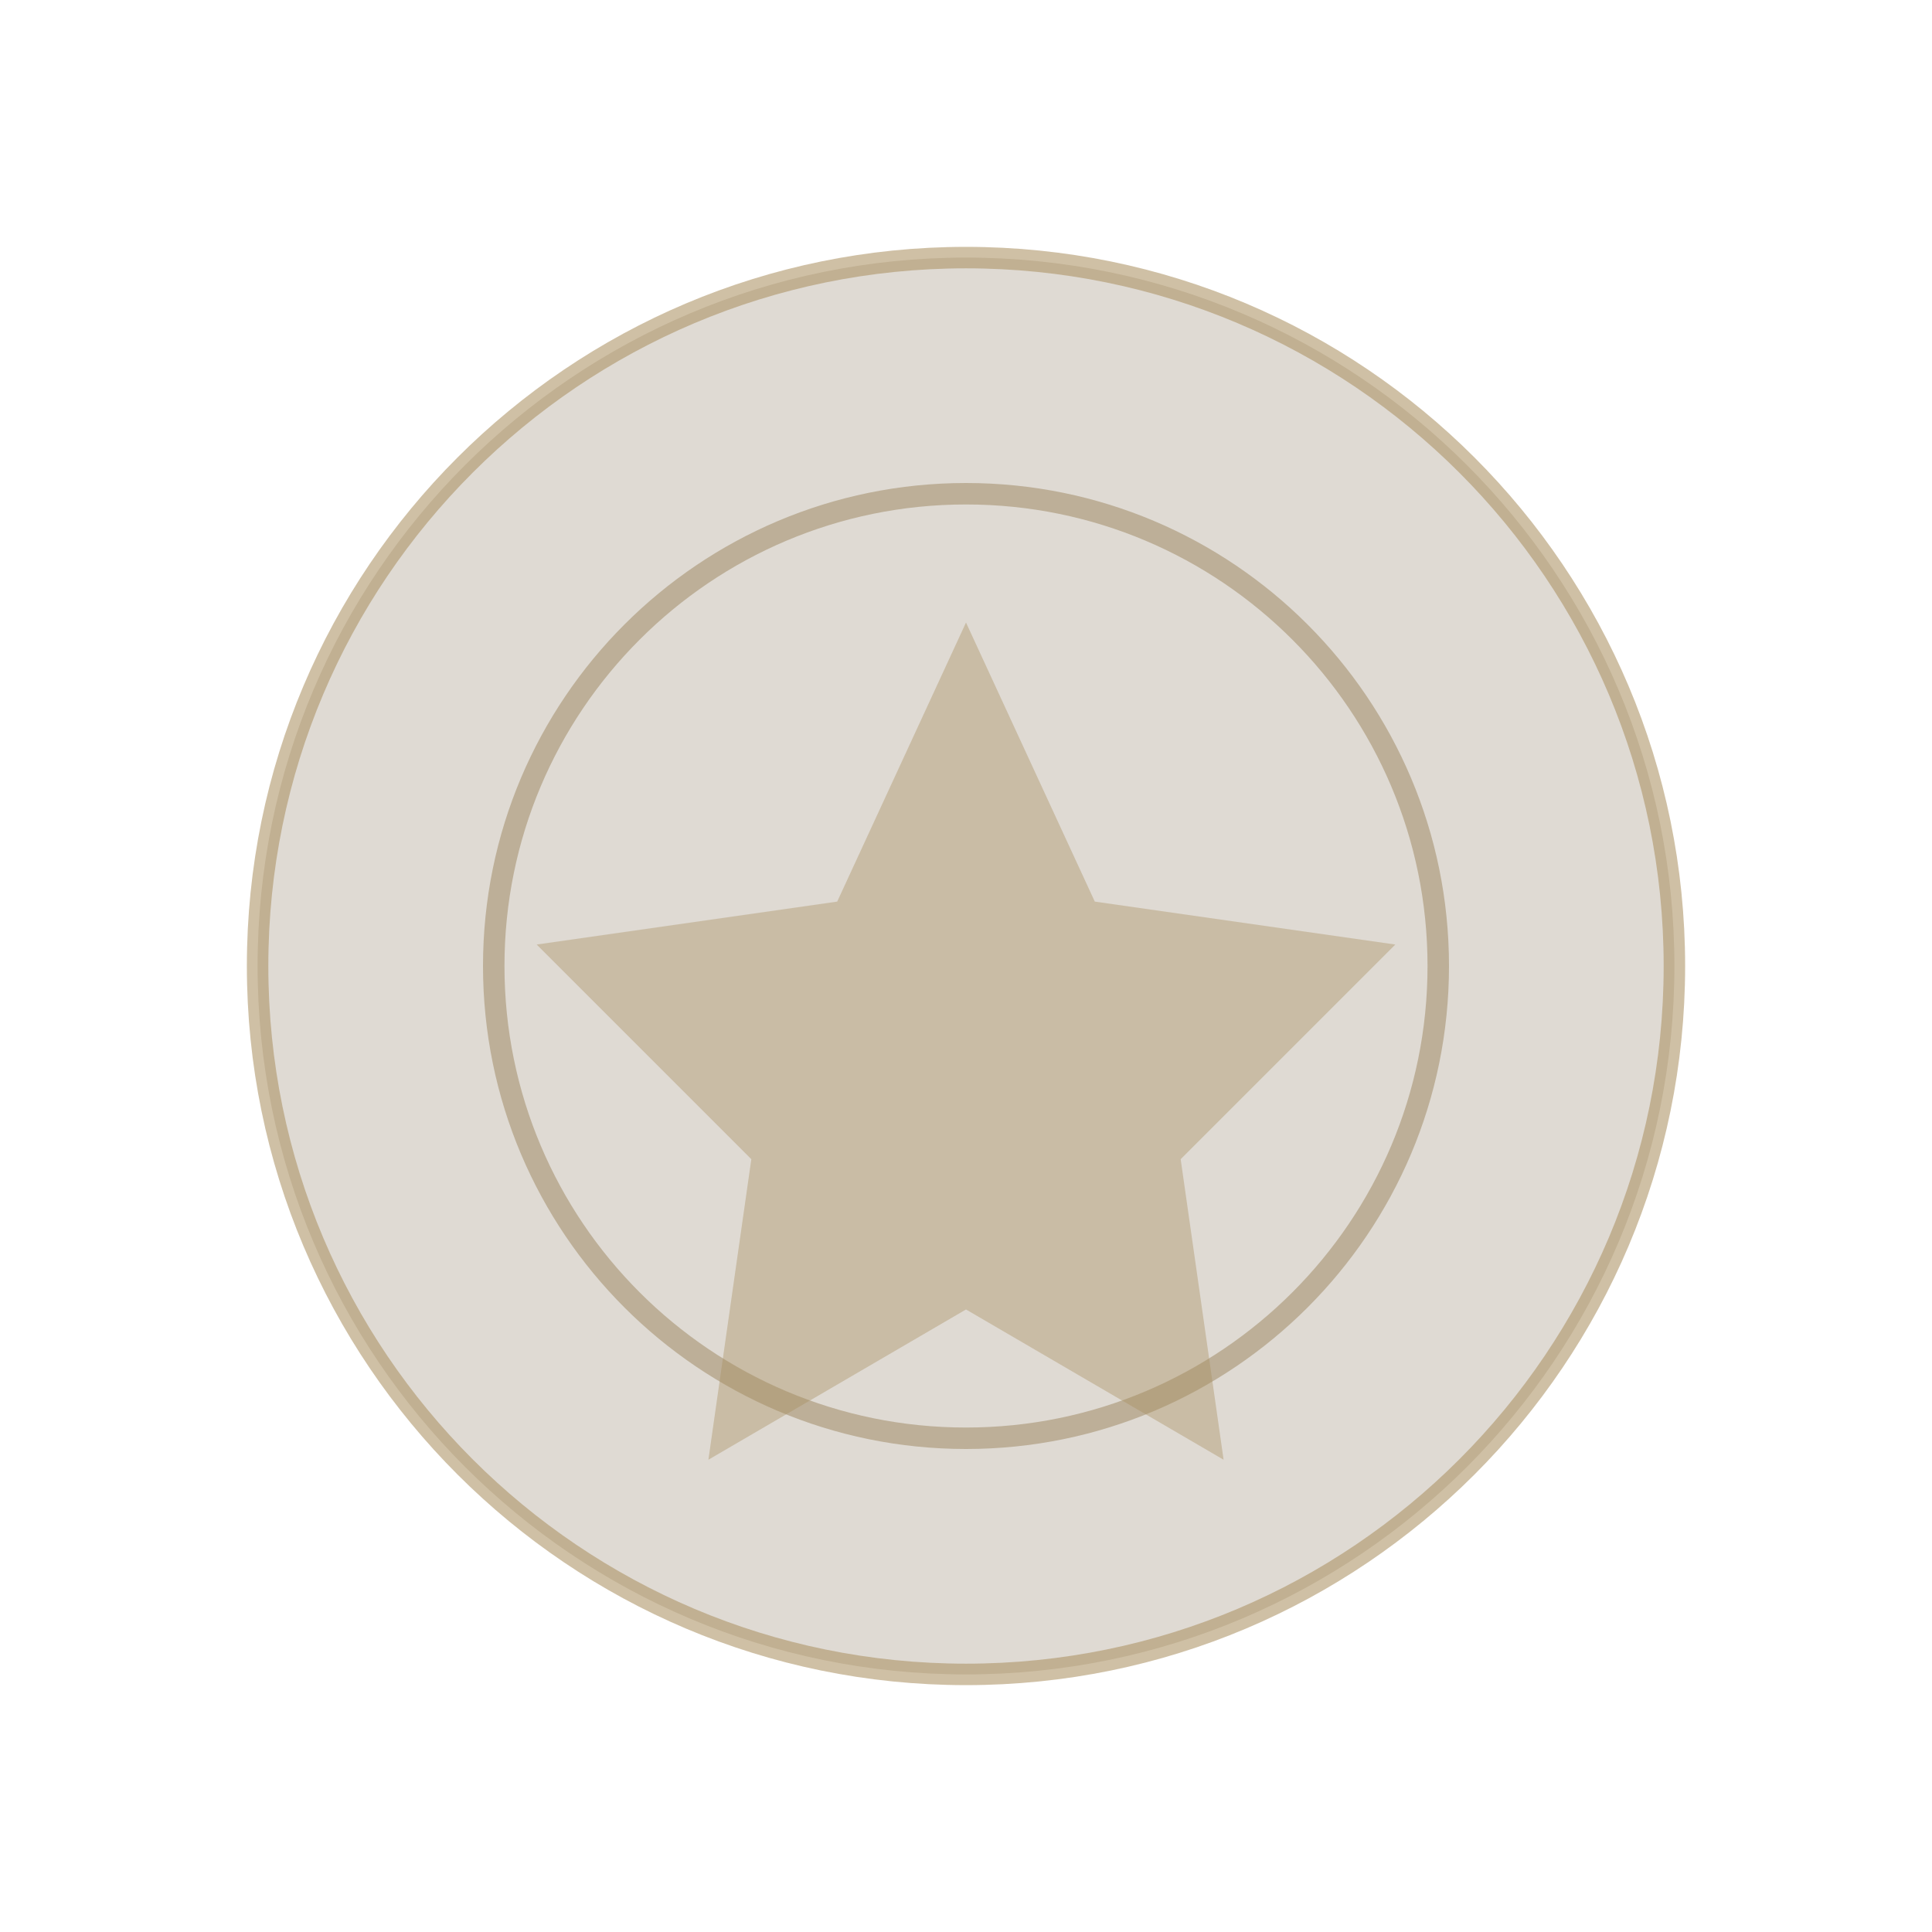
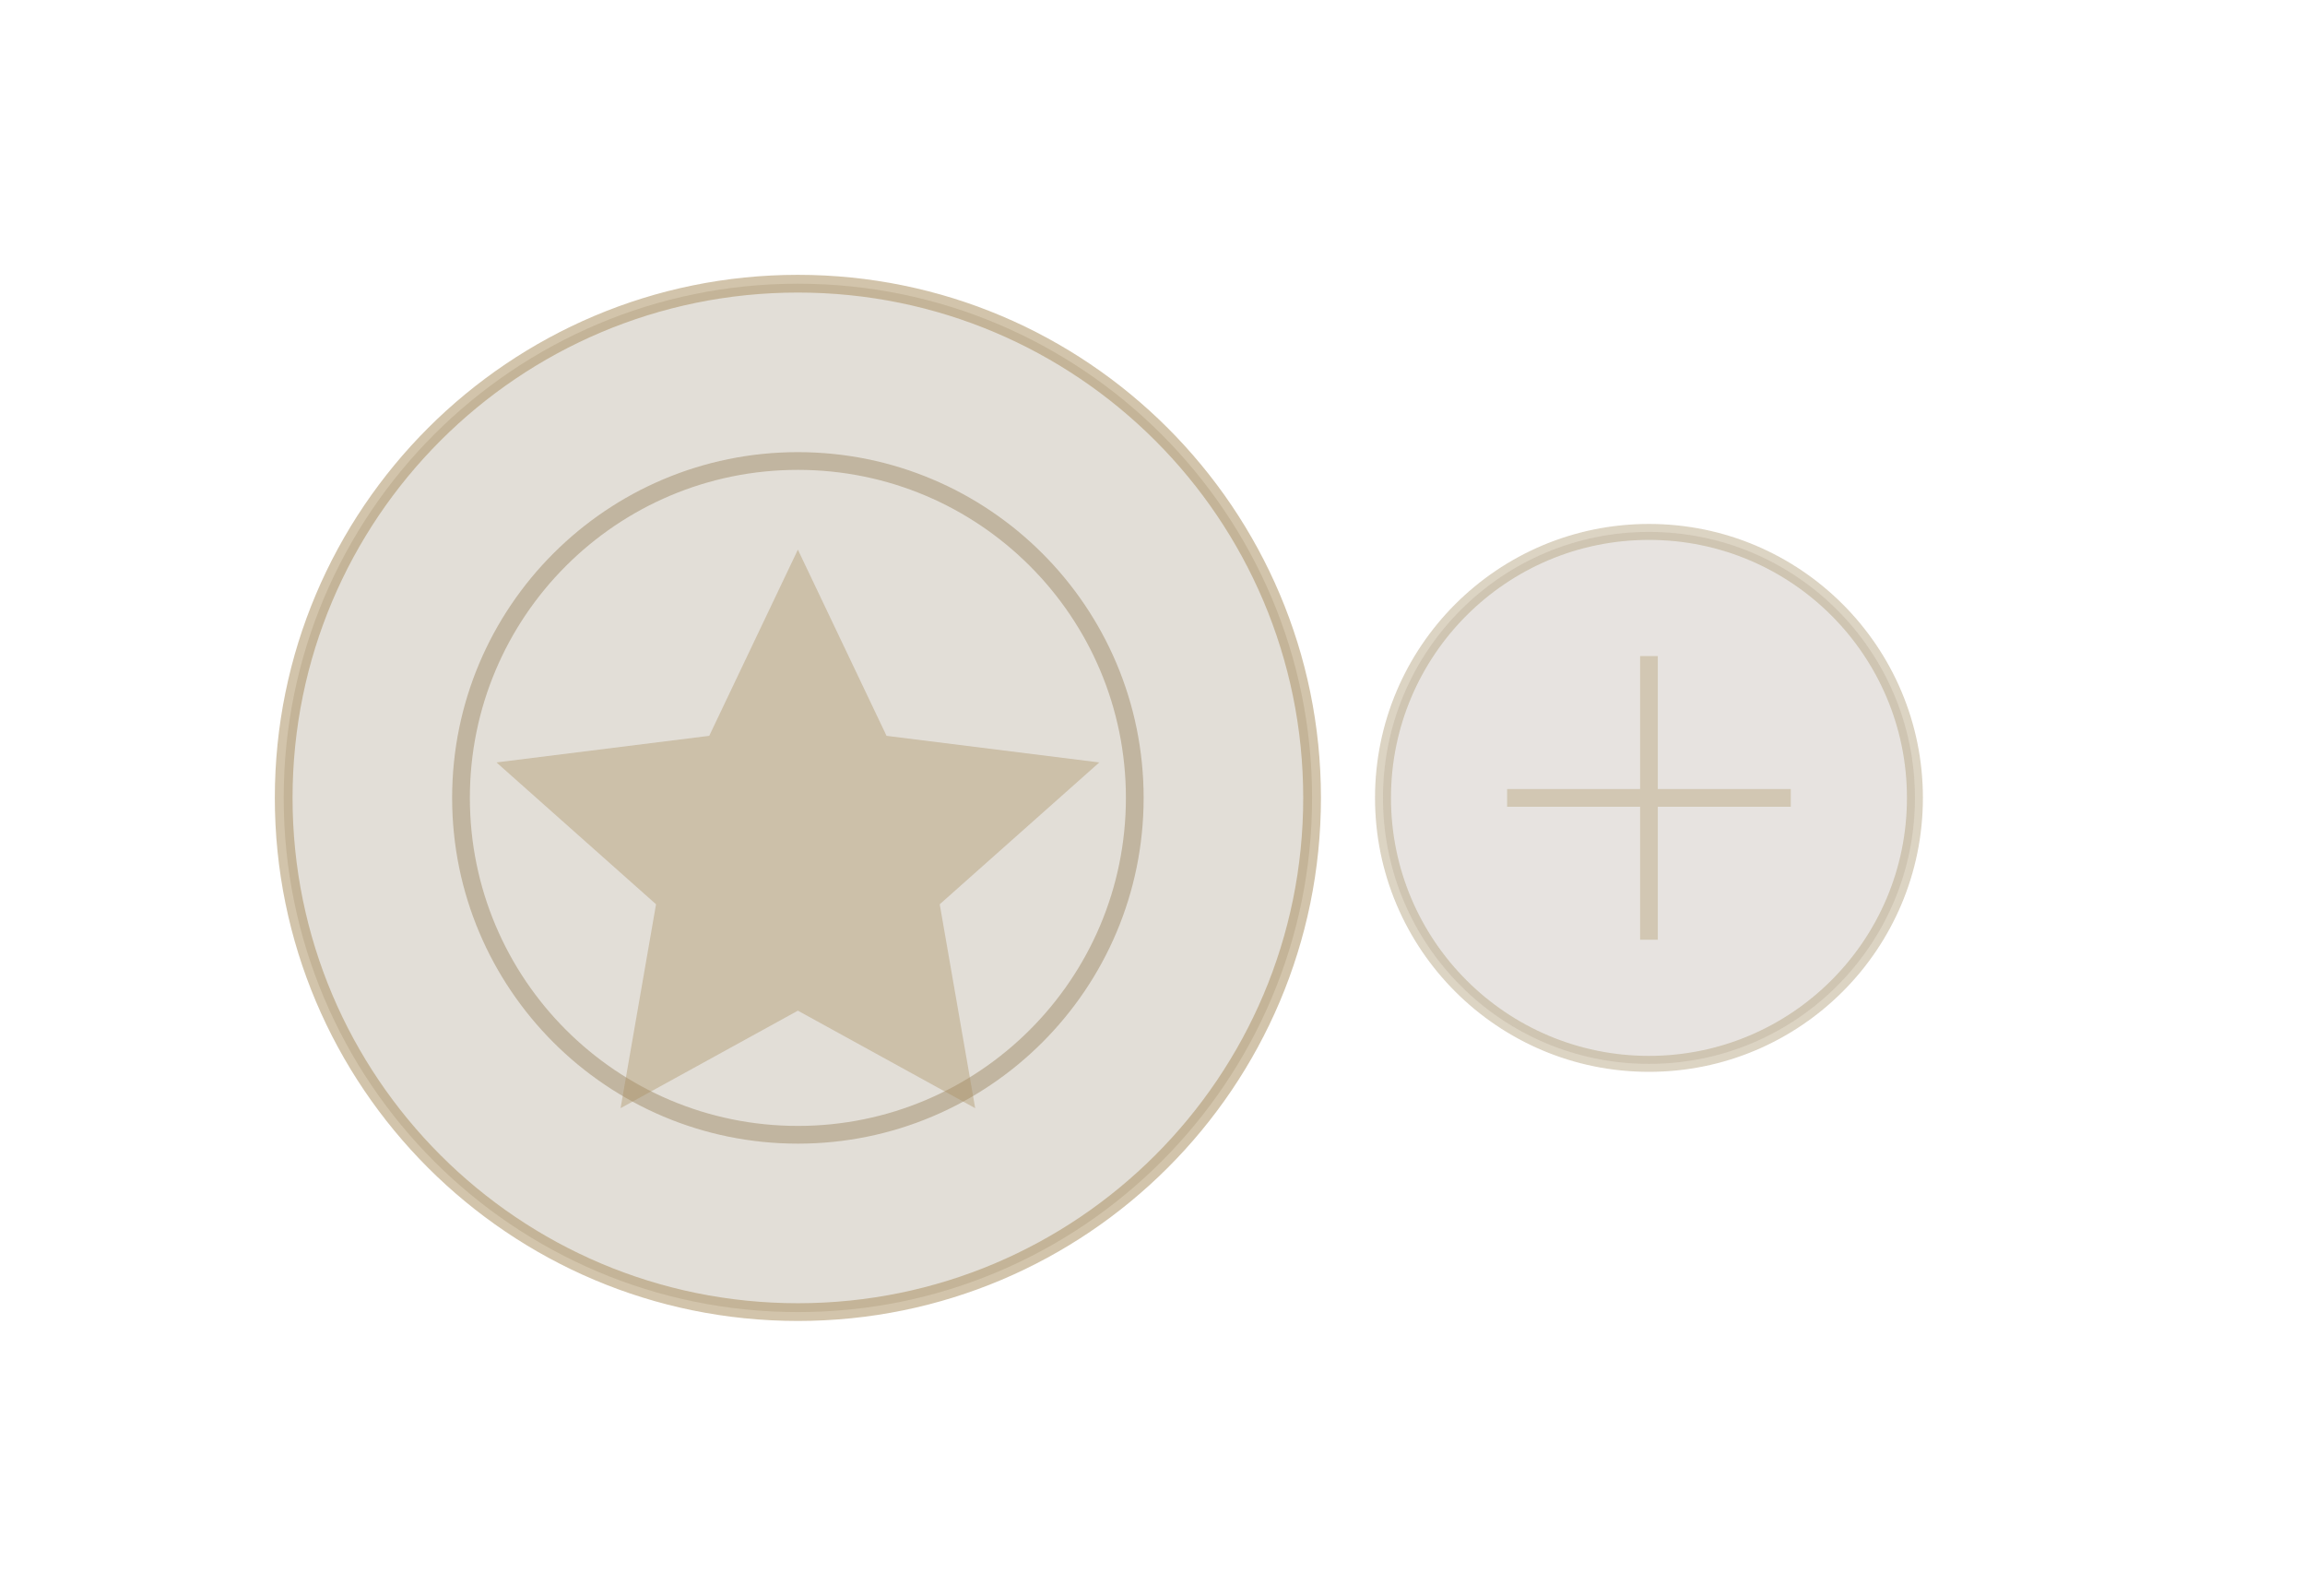
- <svg xmlns="http://www.w3.org/2000/svg" width="180" height="180" viewBox="0 0 180 180" fill="none">
-   <circle cx="90" cy="90" r="66" fill="rgba(111,90,57,0.22)" stroke="rgba(169,143,95,0.56)" stroke-width="2" />
-   <circle cx="90" cy="90" r="44" stroke="rgba(149,125,84,0.46)" stroke-width="2" />
-   <path d="M90 58L102 84L130 88L110 108L114 136L90 122L66 136L70 108L50 88L78 84L90 58Z" fill="rgba(169,143,95,0.4)" />
+ <svg xmlns="http://www.w3.org/2000/svg" width="260" height="180" viewBox="0 0 260 180" fill="none">
+   <g transform="translate(8 0)">
+     <circle cx="82" cy="90" r="58" fill="rgba(111,90,57,0.2)" stroke="rgba(169,143,95,0.52)" stroke-width="2" />
+     <circle cx="82" cy="90" r="38" stroke="rgba(149,125,84,0.42)" stroke-width="2" />
+     <path d="M82 62L92 83L116 86L98 102L102 125L82 114L62 125L66 102L48 86L72 83L82 62Z" fill="rgba(169,143,95,0.38)" />
+   </g>
+   <g transform="translate(142 52)" opacity="0.78">
+     <circle cx="44" cy="38" r="30" fill="rgba(104,84,55,0.2)" stroke="rgba(158,133,88,0.46)" stroke-width="1.8" />
+     <path d="M44 22V54M28 38H60" stroke="rgba(165,139,92,0.46)" stroke-width="2" />
+   </g>
</svg>
